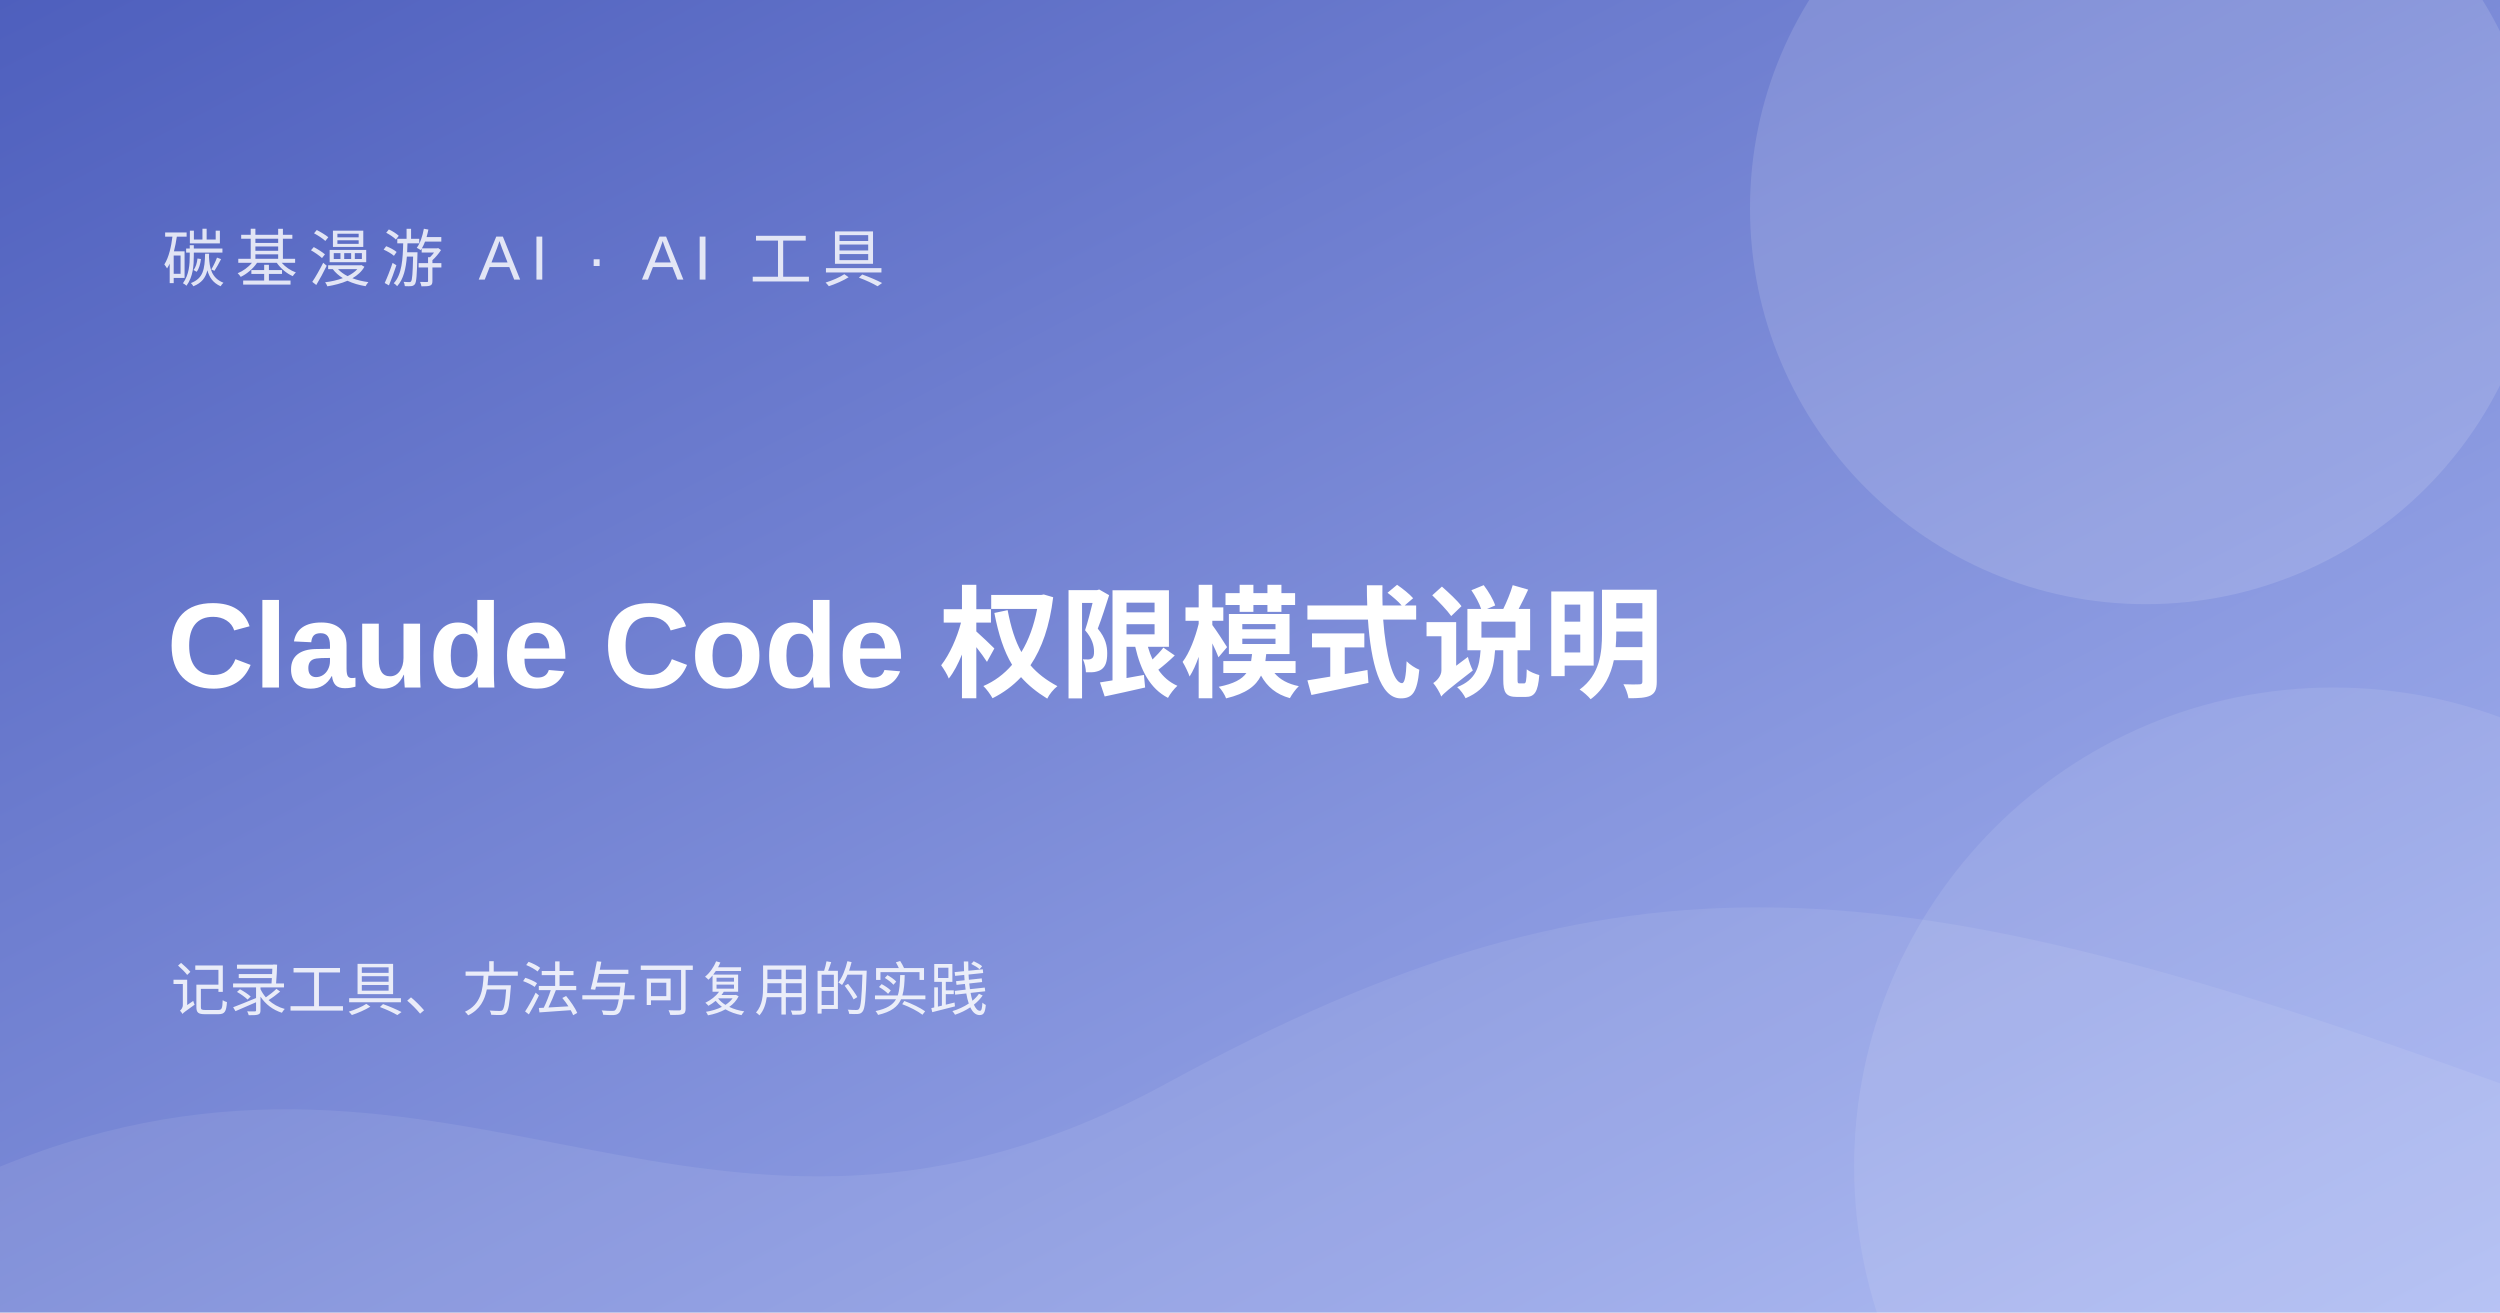
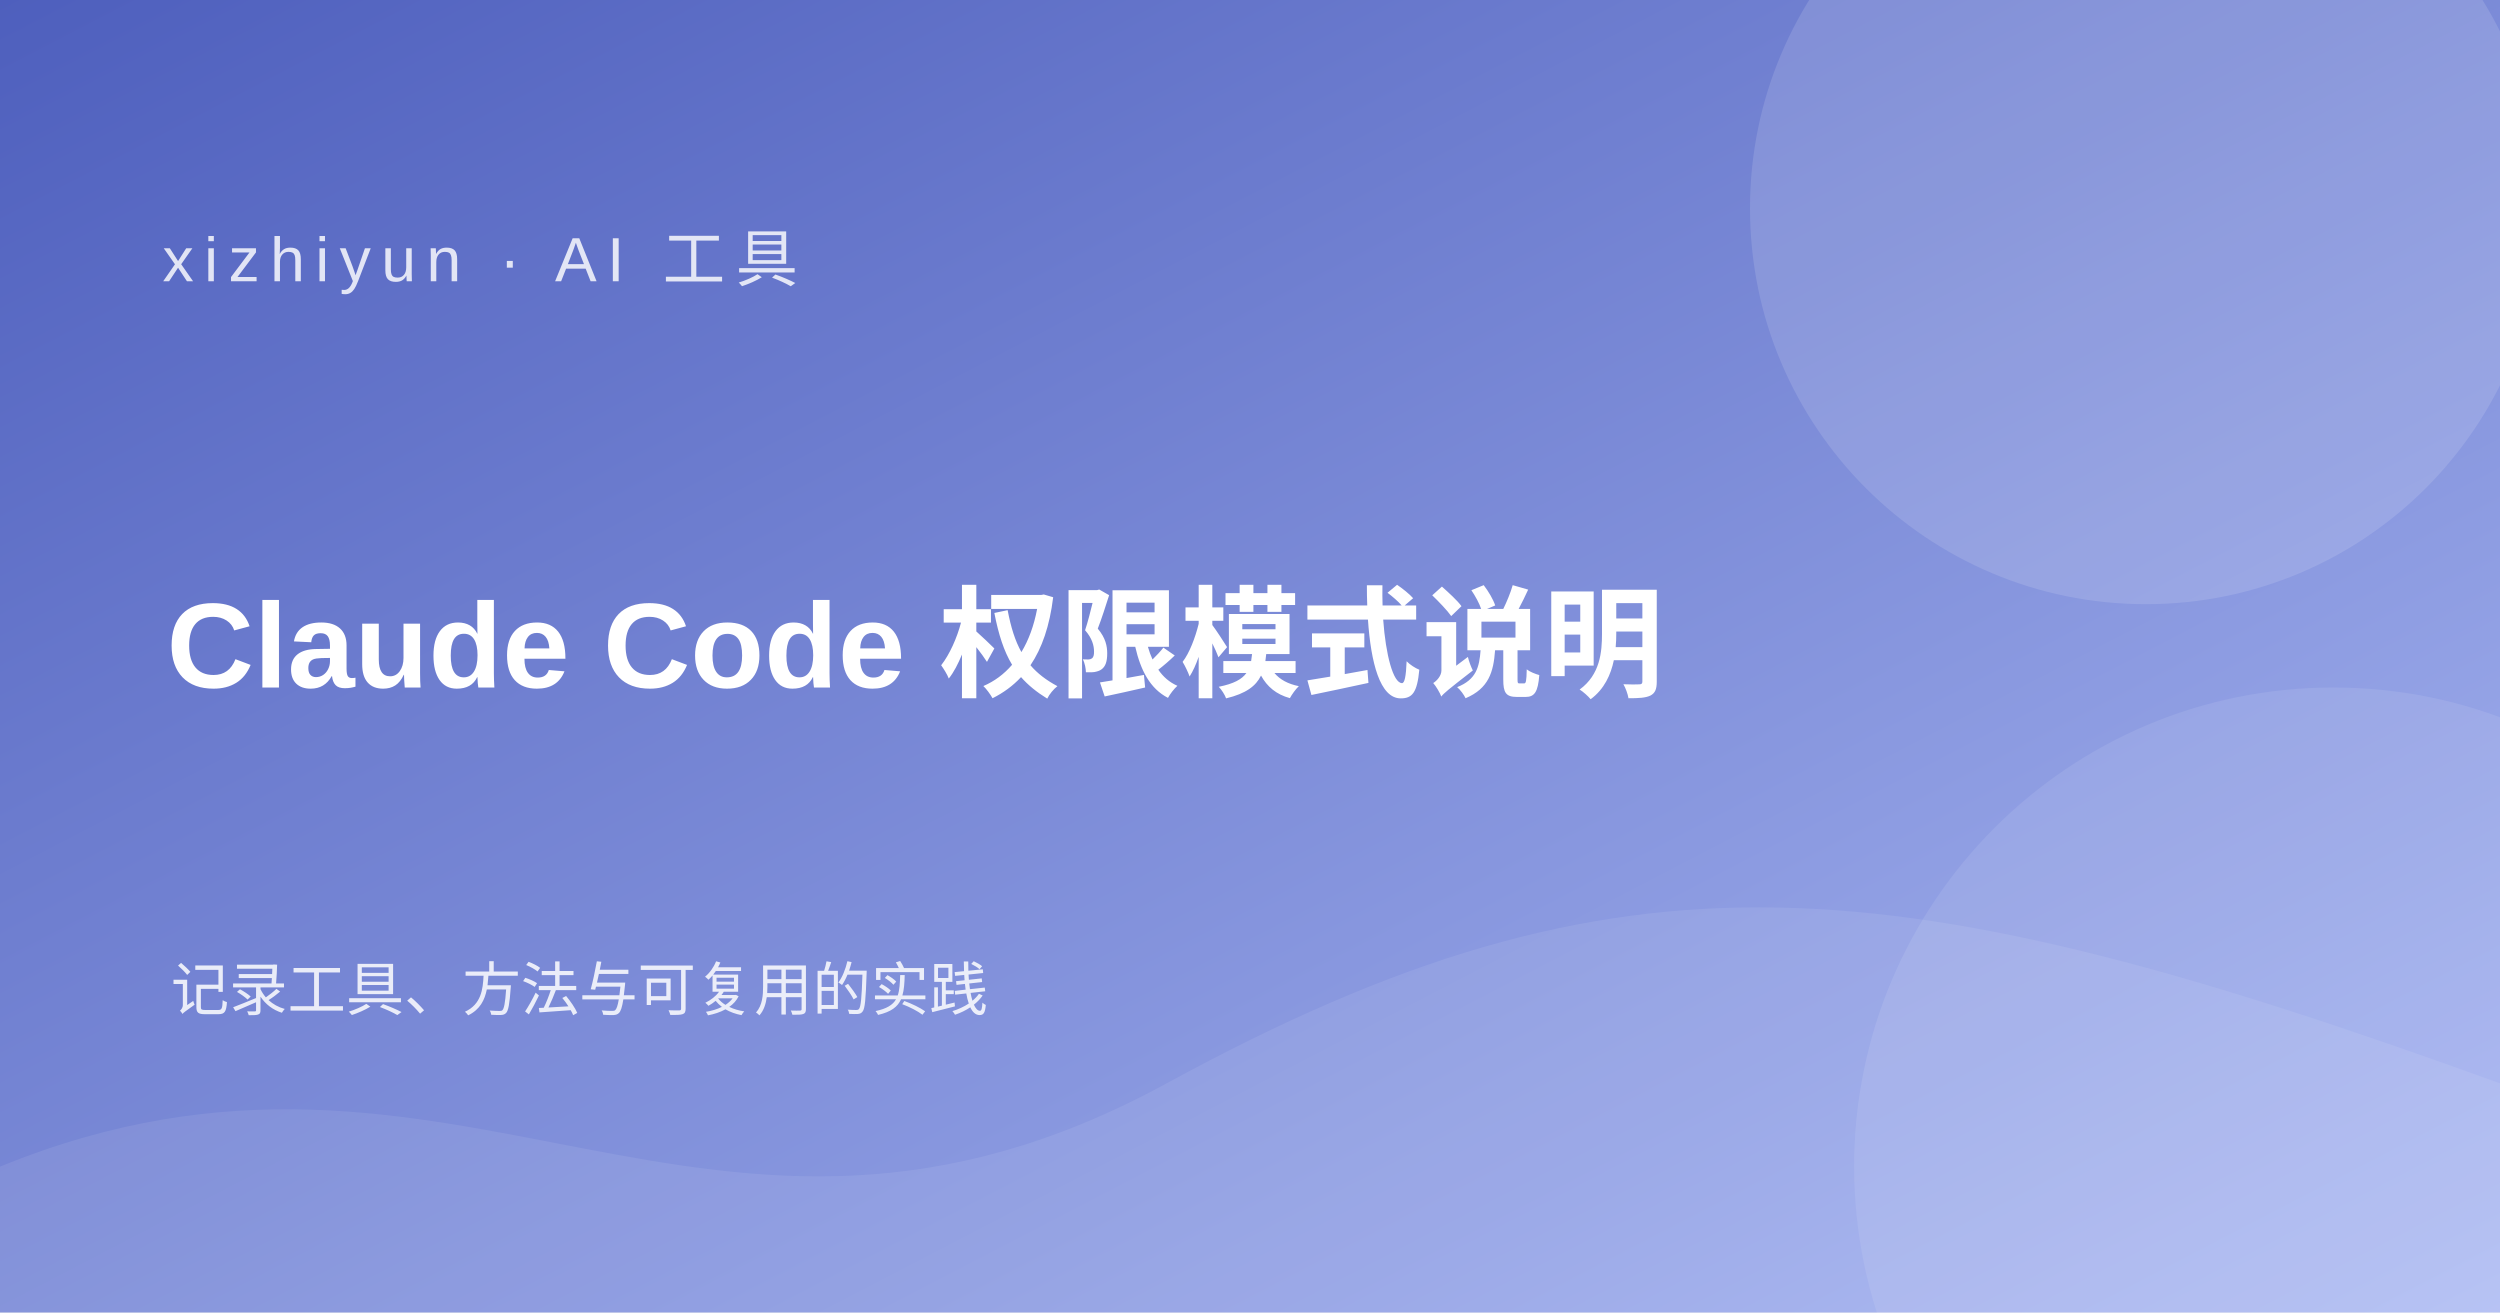
<svg xmlns="http://www.w3.org/2000/svg" viewBox="0 0 1200 630" role="img" aria-labelledby="title desc">
  <defs>
    <linearGradient id="bg" x1="0" y1="0" x2="1" y2="1">
      <stop offset="0" stop-color="#4e5fbd" />
      <stop offset="1" stop-color="#a9b7f2" />
    </linearGradient>
  </defs>
  <rect width="1200" height="630" fill="url(#bg)" />
  <circle cx="1030" cy="100" r="190" fill="#fff" fill-opacity=".13" />
  <circle cx="1120" cy="560" r="230" fill="#fff" fill-opacity=".09" />
  <path d="M0 560C220 470 340 640 560 520s350-105 640 0v110H0z" fill="#fff" fill-opacity=".08" />
-   <text x="78" y="135" fill="#fff" fill-opacity=".82" font-family="Arial, 'Microsoft YaHei', sans-serif" font-size="30" letter-spacing="5">碳基漫游 AI · AI 工具</text>
+   <text x="78" y="135" fill="#fff" fill-opacity=".82" font-family="Arial, 'Microsoft YaHei', sans-serif" font-size="30" letter-spacing="5">xizhiyun · AI 工具</text>
  <text x="80" y="330" fill="#fff" font-family="Arial, 'Microsoft YaHei', sans-serif" font-size="58" font-weight="800">Claude Code 权限模式说明</text>
  <text x="82" y="485" fill="#fff" fill-opacity=".84" font-family="Arial, 'Microsoft YaHei', sans-serif" font-size="28">记录工具、方法与可复用的实践</text>
</svg>
